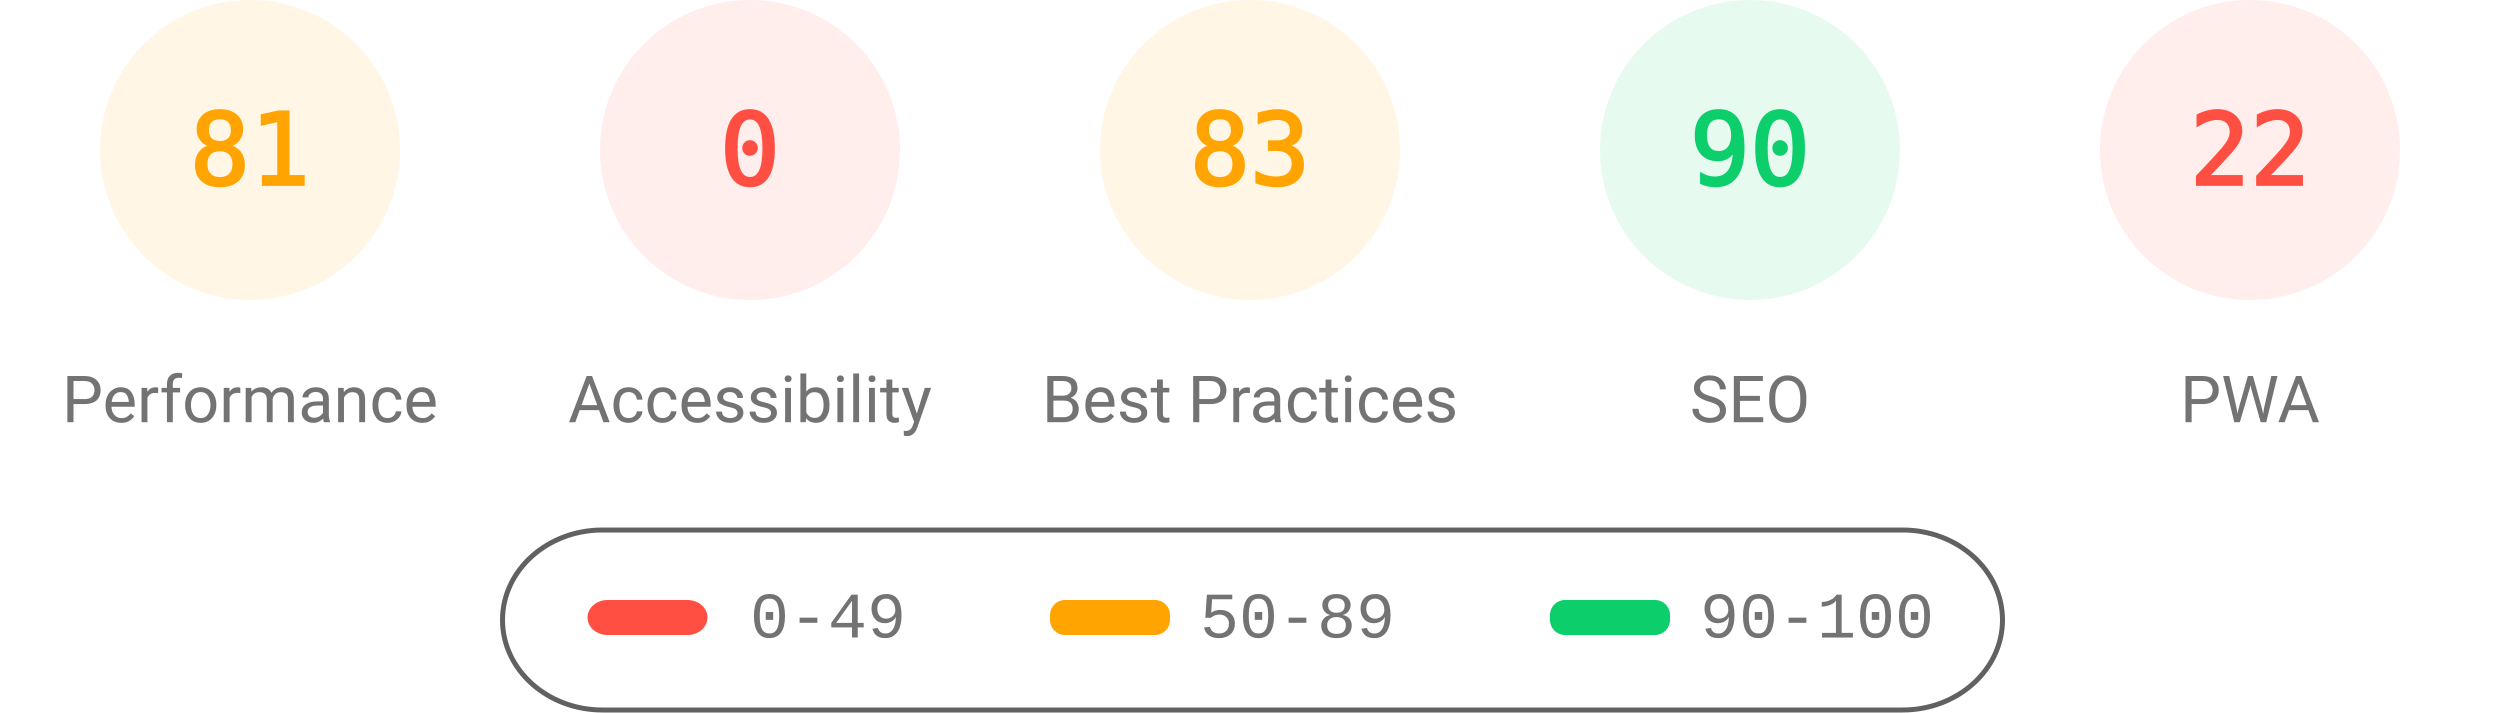
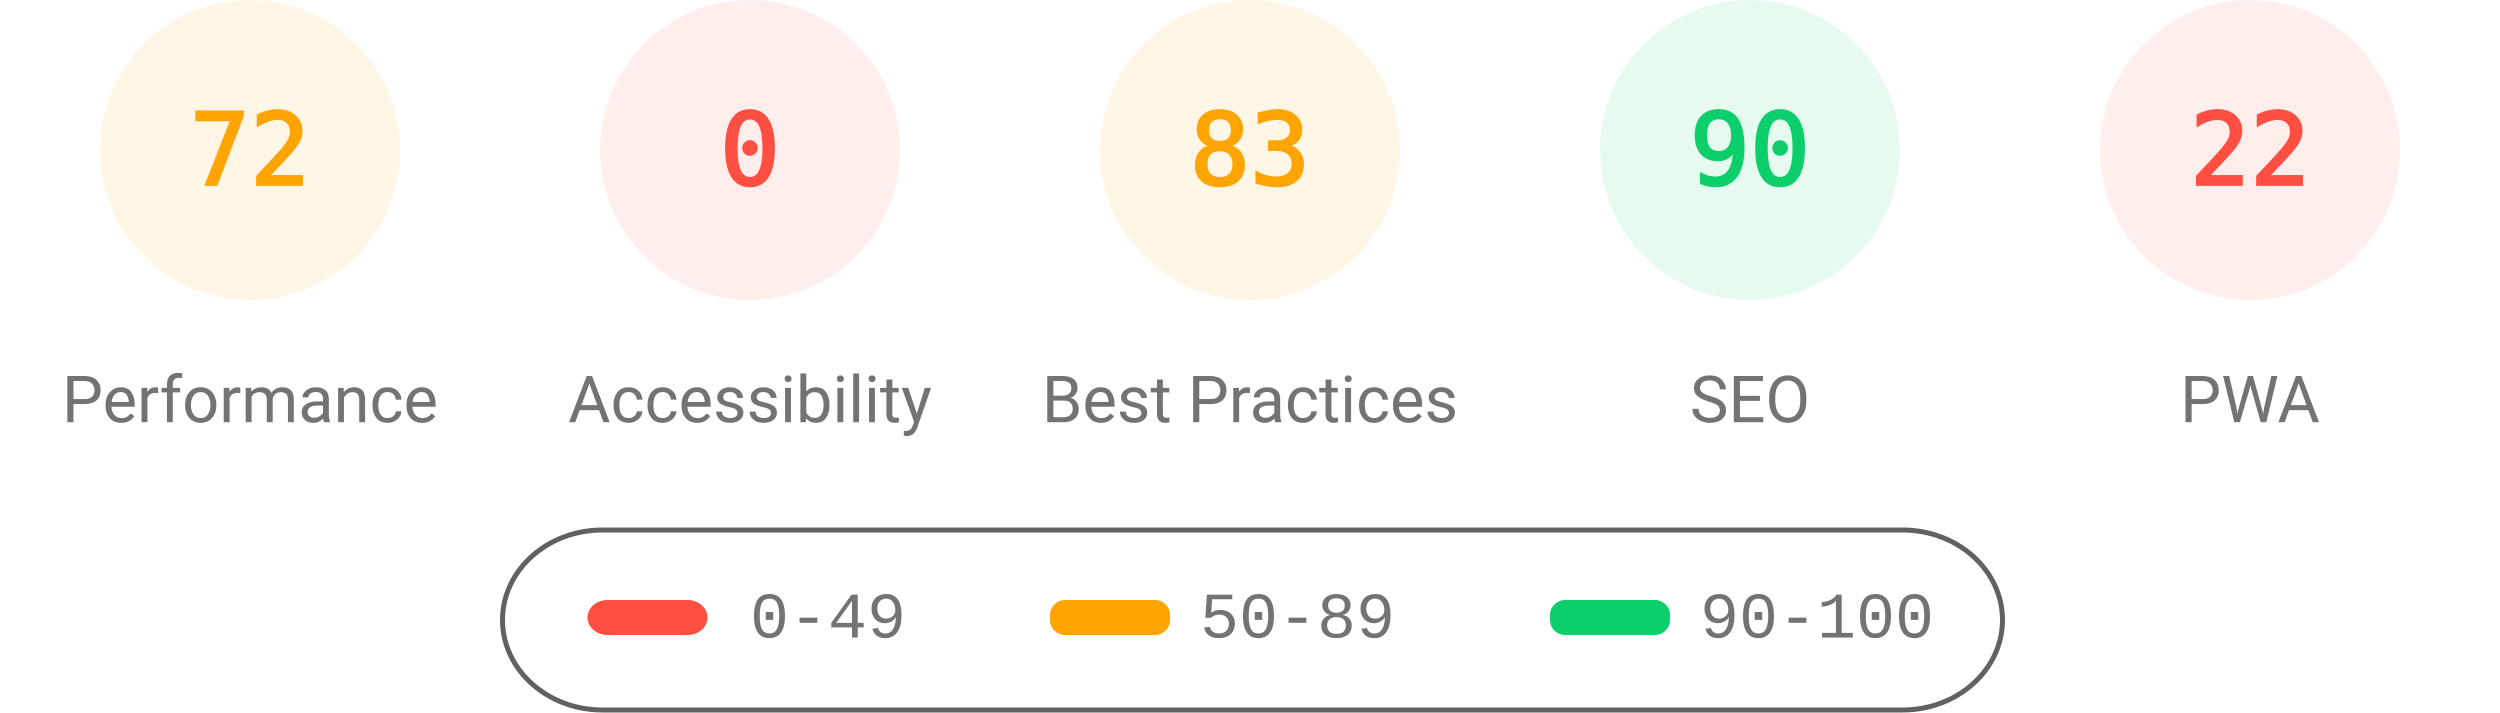
<svg xmlns="http://www.w3.org/2000/svg" fill="none" width="1000" height="285">
  <style>.gauge-base{opacity:.1}.gauge-arc{fill:none;animation-delay:250ms;stroke-linecap:round;transform:rotate(-90deg);transform-origin:100px 60px;animation:load-gauge 1s ease forwards}.guage-text{font-size:40px;font-family:monospace;text-align:center}.guage-red{color:#ff4e42;fill:#ff4e42;stroke:#ff4e42}.guage-orange{color:#ffa400;fill:#ffa400;stroke:#ffa400}.guage-green{color:#0cce6b;fill:#0cce6b;stroke:#0cce6b}.guage-undefined{color:#5c5c5c;fill:#5c5c5c;stroke:#5c5c5c}.guage-title{color:#737373;fill:#737373;stroke:none;font-size:26px;line-height:26px;font-family:Roboto,Halvetica,Arial,sans-serif}@keyframes load-gauge{from{stroke-dasharray:0 352.858}}</style>
  <svg class="guage-div guage-perf guage-orange" viewBox="0 0 200 200" width="200" height="200">
    <circle class="gauge-base" r="56" cx="100" cy="60" stroke-width="8" />
-     <circle class="gauge-arc guage-arc-1" r="56" cx="100" cy="60" stroke-width="8" style="stroke-dasharray:285.005,351.858" />
-     <text class="guage-text" x="100" y="60" alignment-baseline="central" dominant-baseline="central" text-anchor="middle">81</text>
+     <circle class="gauge-arc guage-arc-1" r="56" cx="100" cy="60" stroke-width="8" style="stroke-dasharray:253.338,351.858" />
+     <text class="guage-text" x="100" y="60" alignment-baseline="central" dominant-baseline="central" text-anchor="middle">72</text>
    <text class="guage-title" x="100" y="160" alignment-baseline="central" dominant-baseline="central" text-anchor="middle">Performance</text>
  </svg>
  <svg class="guage-div guage-acc guage-red" viewBox="0 0 200 200" width="200" height="200" x="200">
    <circle class="gauge-base" r="56" cx="100" cy="60" stroke-width="8" />
    <circle class="gauge-arc guage-arc-2" r="56" cx="100" cy="60" stroke-width="8" style="stroke-dasharray:0,351.858" />
    <text class="guage-text" x="100" y="60" alignment-baseline="central" dominant-baseline="central" text-anchor="middle">0</text>
    <text class="guage-title" x="100" y="160" alignment-baseline="central" dominant-baseline="central" text-anchor="middle">Accessibility</text>
  </svg>
  <svg class="guage-div guage-best guage-orange" viewBox="0 0 200 200" width="200" height="200" x="400">
    <circle class="gauge-base" r="56" cx="100" cy="60" stroke-width="8" />
    <circle class="gauge-arc guage-arc-3" r="56" cx="100" cy="60" stroke-width="8" style="stroke-dasharray:292.042,351.858" />
    <text class="guage-text" x="100" y="60" alignment-baseline="central" dominant-baseline="central" text-anchor="middle">83</text>
    <text class="guage-title" x="100" y="160" alignment-baseline="central" dominant-baseline="central" text-anchor="middle">Best Practices</text>
  </svg>
  <svg class="guage-div guage-seo guage-green" viewBox="0 0 200 200" width="200" height="200" x="600">
    <circle class="gauge-base" r="56" cx="100" cy="60" stroke-width="8" />
    <circle class="gauge-arc guage-arc-4" r="56" cx="100" cy="60" stroke-width="8" style="stroke-dasharray:316.672,351.858" />
    <text class="guage-text" x="100" y="60" alignment-baseline="central" dominant-baseline="central" text-anchor="middle">90</text>
    <text class="guage-title" x="100" y="160" alignment-baseline="central" dominant-baseline="central" text-anchor="middle">SEO</text>
  </svg>
  <svg class="guage-div guage-pwa guage-red" viewBox="0 0 200 200" width="200" height="200" x="800">
    <circle class="gauge-base" r="56" cx="100" cy="60" stroke-width="8" />
    <circle class="gauge-arc guage-arc-4" r="56" cx="100" cy="60" stroke-width="8" style="stroke-dasharray:77.409,351.858" />
    <text class="guage-text" x="100" y="60" alignment-baseline="central" dominant-baseline="central" text-anchor="middle">22</text>
    <text class="guage-title" x="100" y="160" alignment-baseline="central" dominant-baseline="central" text-anchor="middle">PWA</text>
  </svg>
  <svg width="604" height="76" x="200" y="210">
    <path fill="none" id="canvas_background" d="M-1-1h604v80H-1z" />
    <rect fill-opacity="0" stroke="#616161" stroke-width="2" rx="40" id="svg_2" height="72" width="600" y="2" x="1" fill="#000" />
    <rect stroke="#000" rx="8" id="svg_3" height="14" width="48" y="30" x="35" stroke-opacity="null" stroke-width="0" fill="#ff4e42" />
    <rect stroke="#000" rx="6" id="svg_4" height="14" width="48" y="30" x="220" stroke-opacity="null" stroke-width="0" fill="#ffa400" />
    <rect stroke="#000" rx="6" id="svg_5" height="14" width="48" y="30" x="420" stroke-opacity="null" stroke-width="0" fill="#0cce6b" />
    <text xml:space="preserve" text-anchor="start" font-family="'Courier New', Courier, monospace" font-size="26" id="svg_6" y="45" x="100" stroke-opacity="null" stroke-width="0" stroke="#000" fill="#737373">0-49</text>
    <text xml:space="preserve" text-anchor="start" font-family="'Courier New', Courier, monospace" font-size="26" id="svg_7" y="45" x="280" stroke-opacity="null" stroke-width="0" stroke="#000" fill="#737373">50-89</text>
    <text xml:space="preserve" text-anchor="start" font-family="'Courier New', Courier, monospace" font-size="26" id="svg_8" y="45" x="480" stroke-opacity="null" stroke-width="0" stroke="#000" fill="#737373">90-100</text>
  </svg>
</svg>
